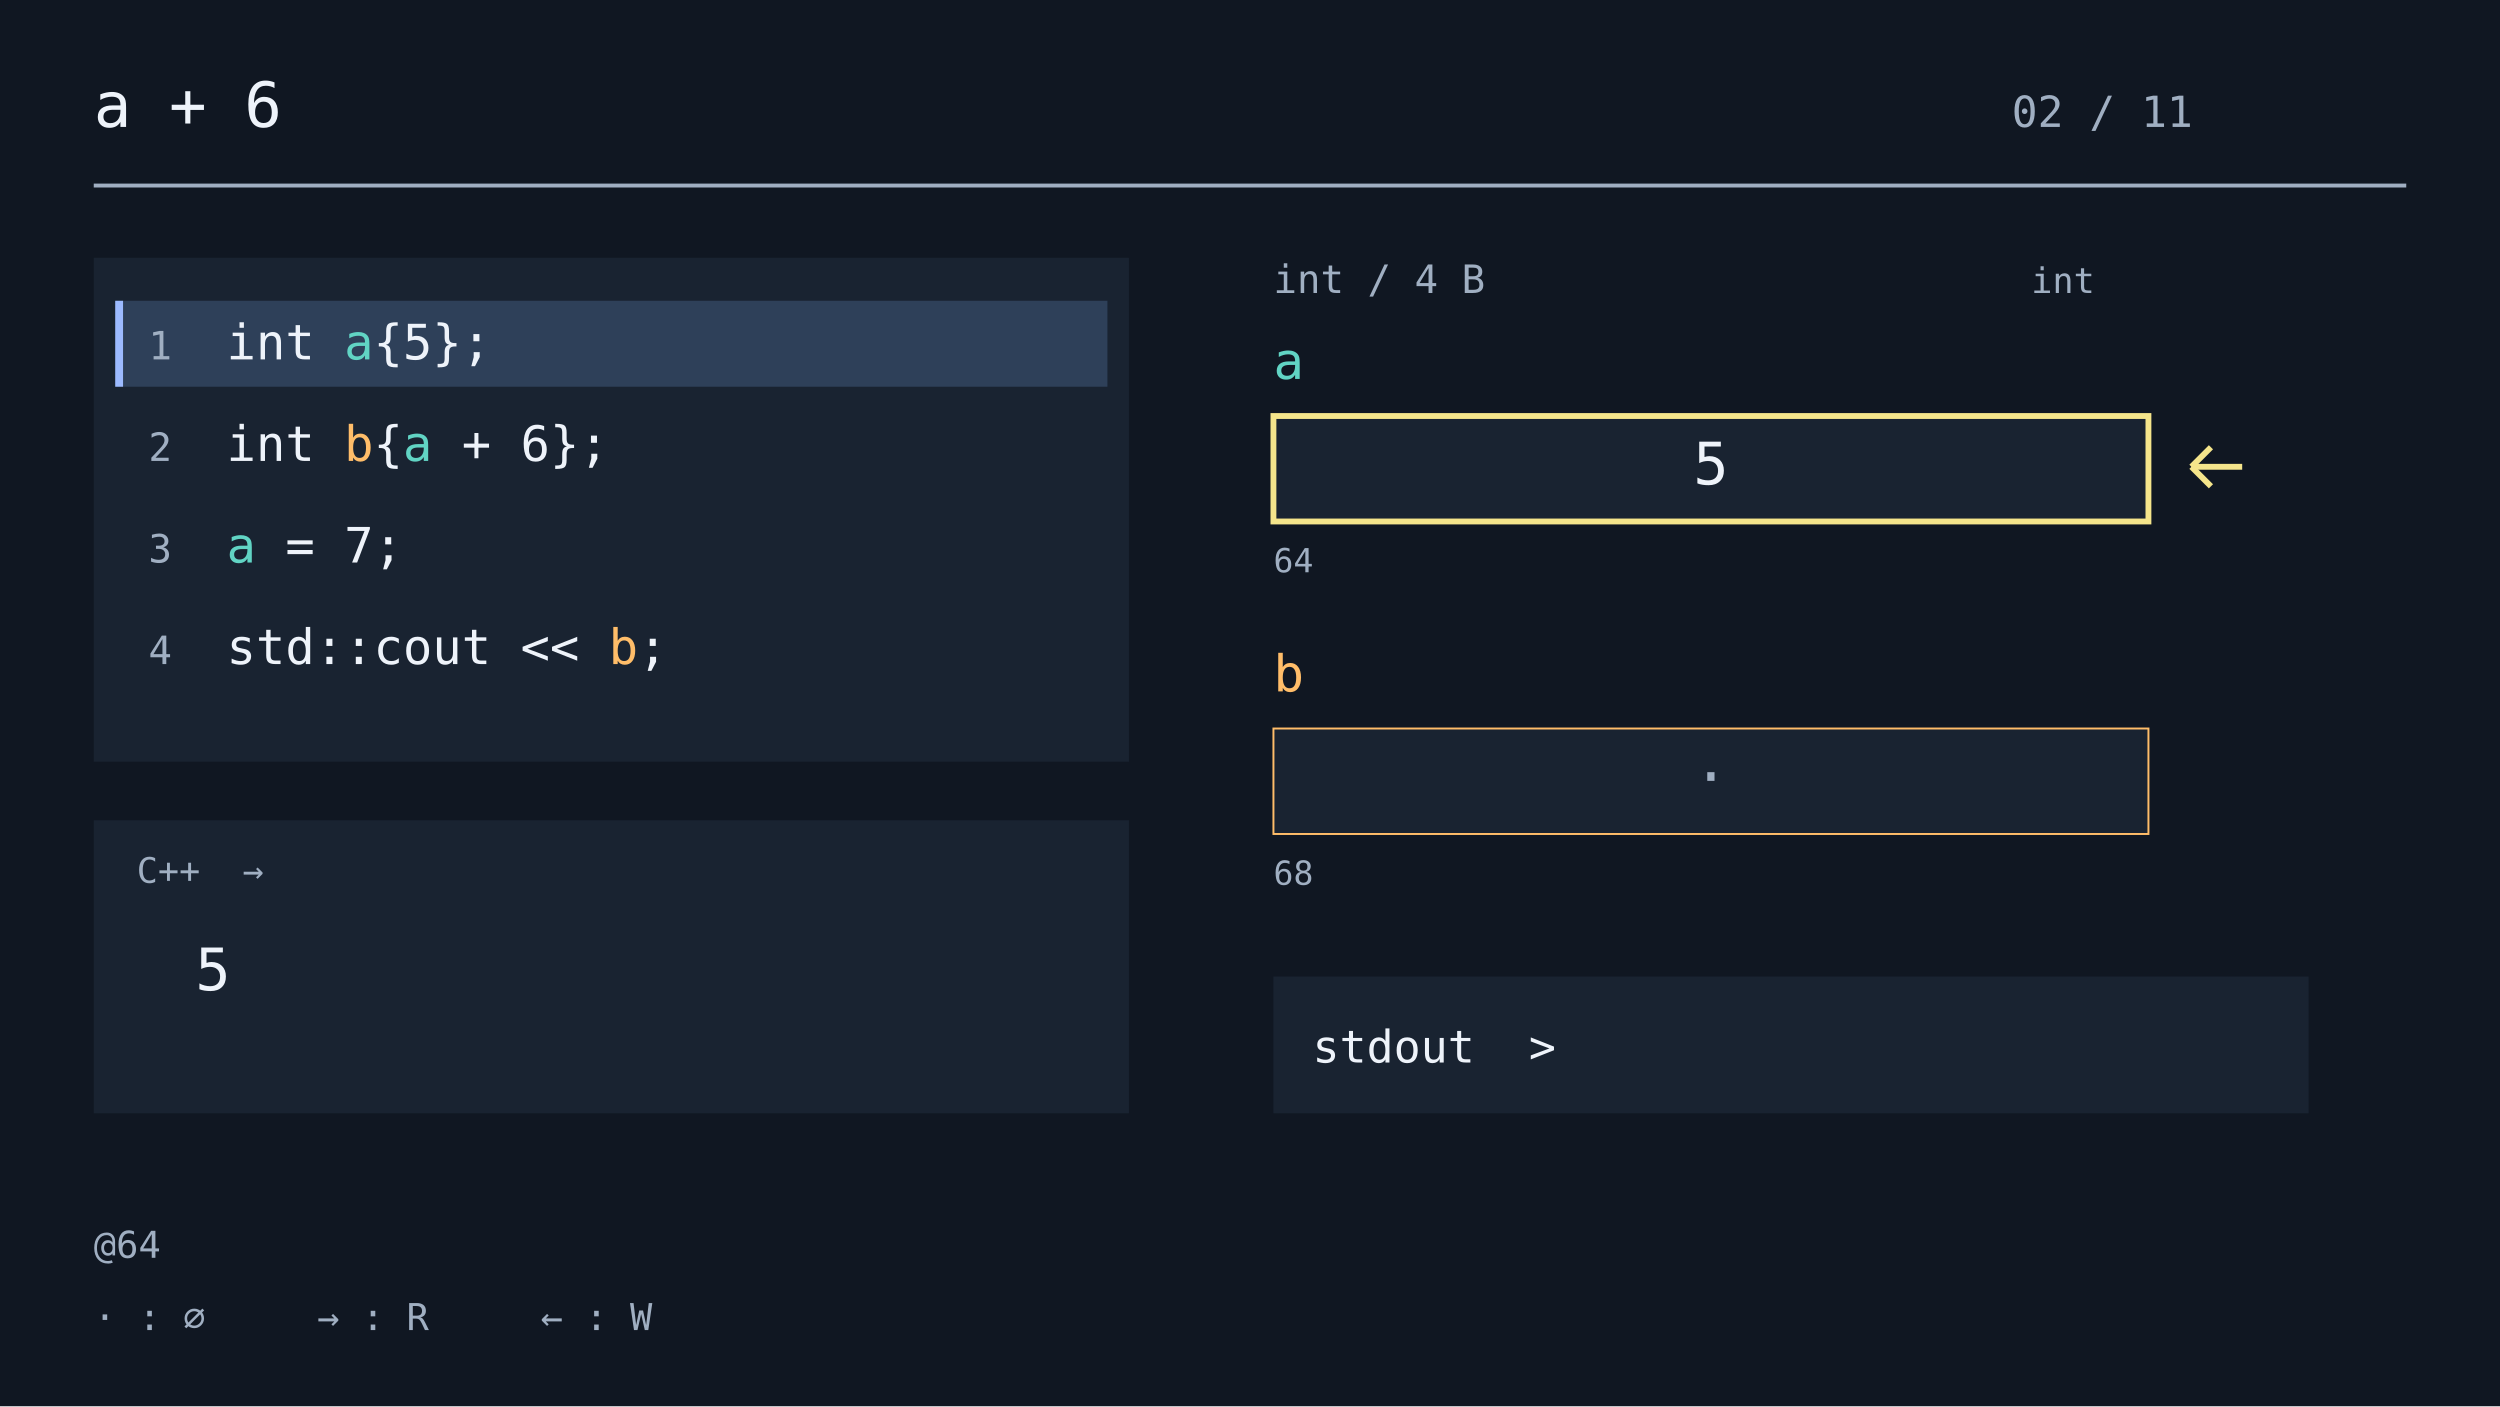
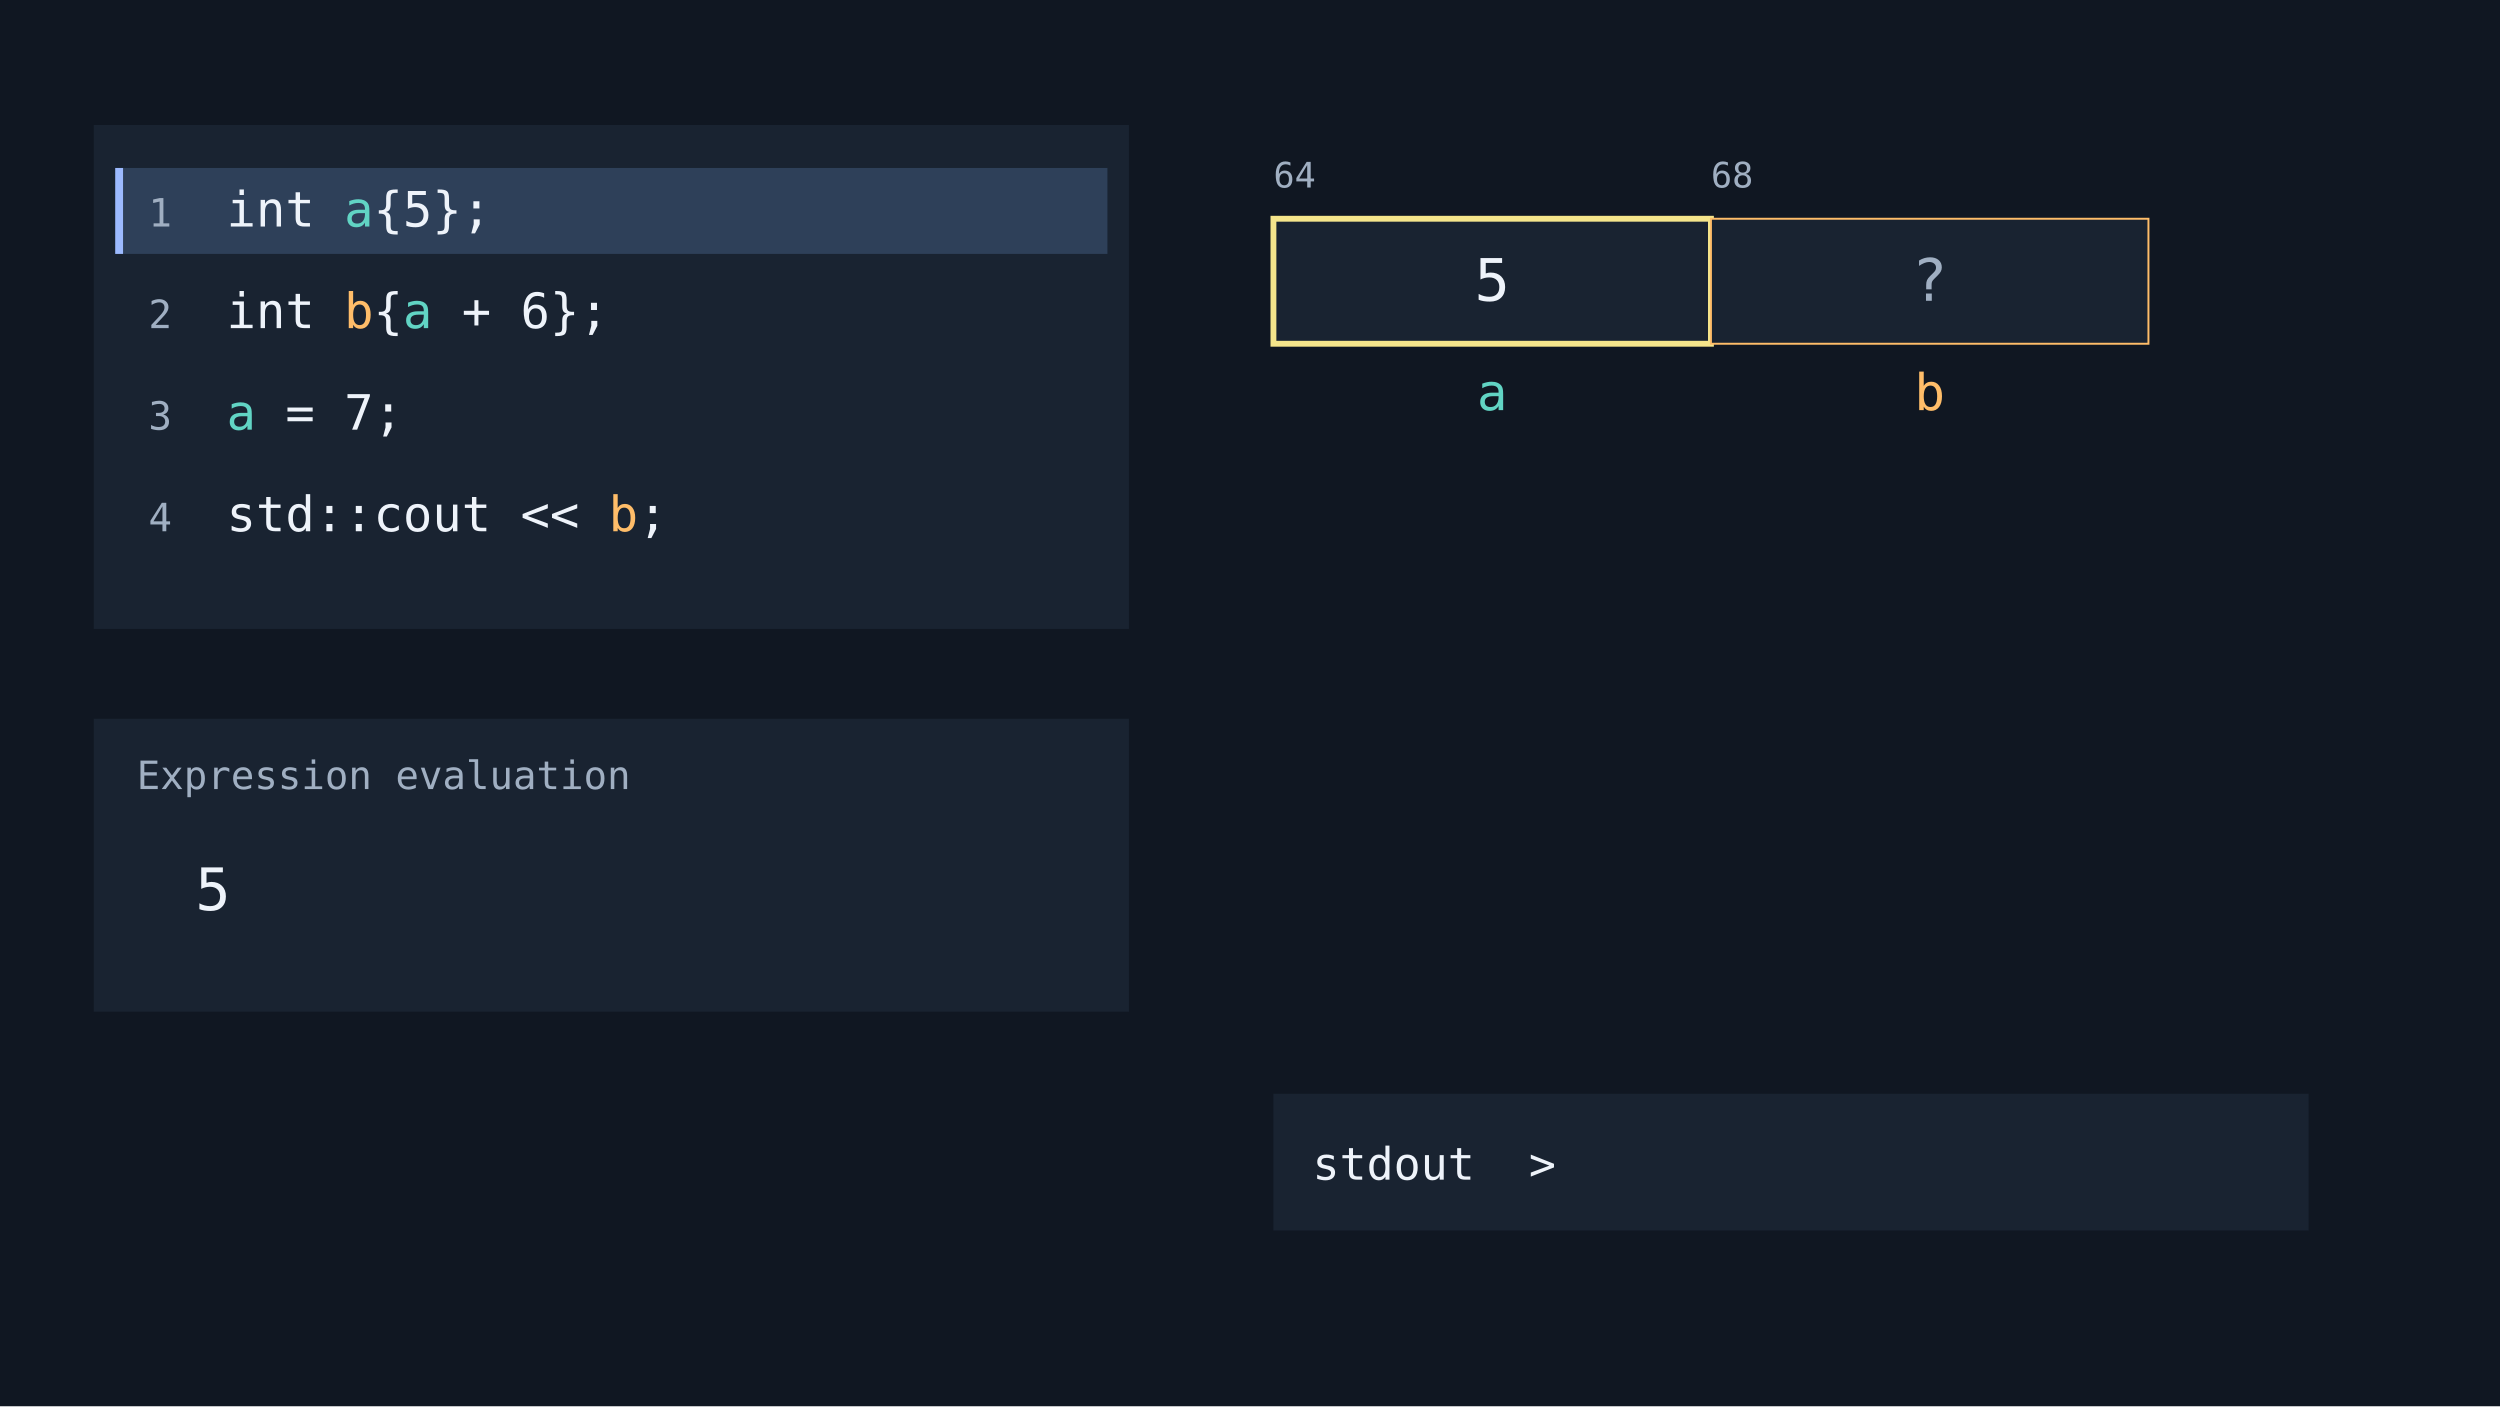
<svg xmlns="http://www.w3.org/2000/svg" viewBox="0 0 1280 720" width="1280" height="720" role="img">
  <rect x="0" y="0" width="1280" height="720" fill="#101722" stroke="none" stroke-width="1" />
-   <text x="48" y="65" font-family="DejaVu Sans Mono,monospace" font-size="32" fill="#eef3fa" xml:space="preserve">a + 6</text>
-   <text x="1030" y="65" font-family="DejaVu Sans Mono,monospace" font-size="22" fill="#a0afc2" xml:space="preserve">02 / 11</text>
-   <line x1="48" y1="95" x2="1232" y2="95" stroke="#a0afc2" stroke-width="2" />
-   <rect x="48" y="132" width="530" height="258" fill="#192331" stroke="none" stroke-width="1" />
-   <rect x="48" y="420" width="530" height="150" fill="#192331" stroke="none" stroke-width="1" />
-   <text x="70" y="452" font-family="DejaVu Sans Mono,monospace" font-size="18" fill="#a0afc2" xml:space="preserve">C++  →</text>
-   <text x="100" y="507" font-family="DejaVu Sans Mono,monospace" font-size="30" fill="#eef3fa" xml:space="preserve">5</text>
-   <text x="652" y="150" font-family="DejaVu Sans Mono,monospace" font-size="20" fill="#a0afc2" xml:space="preserve">int / 4 B</text>
-   <text x="1040" y="150" font-family="DejaVu Sans Mono,monospace" font-size="18" fill="#a0afc2" xml:space="preserve">int</text>
-   <rect x="59" y="154" width="508" height="44" fill="#2e4059" stroke="none" stroke-width="1" />
-   <rect x="59" y="154" width="4" height="44" fill="#9cbaff" stroke="none" stroke-width="1" />
-   <text x="76" y="184" font-family="DejaVu Sans Mono,monospace" font-size="20" fill="#a0afc2" xml:space="preserve">1</text>
-   <text x="116" y="184" font-family="DejaVu Sans Mono,monospace" font-size="25" fill="#eef3fa" xml:space="preserve" />
-   <text x="116.0" y="184" font-family="DejaVu Sans Mono,monospace" font-size="25" fill="#eef3fa" xml:space="preserve">int</text>
-   <text x="161.15" y="184" font-family="DejaVu Sans Mono,monospace" font-size="25" fill="#eef3fa" xml:space="preserve"> </text>
-   <text x="176.2" y="184" font-family="DejaVu Sans Mono,monospace" font-size="25" fill="#61d4c4" xml:space="preserve">a</text>
-   <text x="191.25" y="184" font-family="DejaVu Sans Mono,monospace" font-size="25" fill="#eef3fa" xml:space="preserve">{5};</text>
-   <text x="76" y="236" font-family="DejaVu Sans Mono,monospace" font-size="20" fill="#a0afc2" xml:space="preserve">2</text>
-   <text x="116" y="236" font-family="DejaVu Sans Mono,monospace" font-size="25" fill="#eef3fa" xml:space="preserve" />
-   <text x="116.0" y="236" font-family="DejaVu Sans Mono,monospace" font-size="25" fill="#eef3fa" xml:space="preserve">int</text>
-   <text x="161.15" y="236" font-family="DejaVu Sans Mono,monospace" font-size="25" fill="#eef3fa" xml:space="preserve"> </text>
-   <text x="176.2" y="236" font-family="DejaVu Sans Mono,monospace" font-size="25" fill="#ffbd69" xml:space="preserve">b</text>
-   <text x="191.25" y="236" font-family="DejaVu Sans Mono,monospace" font-size="25" fill="#eef3fa" xml:space="preserve">{</text>
-   <text x="206.3" y="236" font-family="DejaVu Sans Mono,monospace" font-size="25" fill="#61d4c4" xml:space="preserve">a</text>
-   <text x="221.35" y="236" font-family="DejaVu Sans Mono,monospace" font-size="25" fill="#eef3fa" xml:space="preserve"> + 6};</text>
-   <text x="76" y="288" font-family="DejaVu Sans Mono,monospace" font-size="20" fill="#a0afc2" xml:space="preserve">3</text>
-   <text x="116" y="288" font-family="DejaVu Sans Mono,monospace" font-size="25" fill="#eef3fa" xml:space="preserve" />
-   <text x="116.0" y="288" font-family="DejaVu Sans Mono,monospace" font-size="25" fill="#61d4c4" xml:space="preserve">a</text>
-   <text x="131.05" y="288" font-family="DejaVu Sans Mono,monospace" font-size="25" fill="#eef3fa" xml:space="preserve"> = 7;</text>
-   <text x="76" y="340" font-family="DejaVu Sans Mono,monospace" font-size="20" fill="#a0afc2" xml:space="preserve">4</text>
-   <text x="116" y="340" font-family="DejaVu Sans Mono,monospace" font-size="25" fill="#eef3fa" xml:space="preserve" />
-   <text x="116.0" y="340" font-family="DejaVu Sans Mono,monospace" font-size="25" fill="#eef3fa" xml:space="preserve">std</text>
-   <text x="161.15" y="340" font-family="DejaVu Sans Mono,monospace" font-size="25" fill="#eef3fa" xml:space="preserve">::</text>
-   <text x="191.25" y="340" font-family="DejaVu Sans Mono,monospace" font-size="25" fill="#eef3fa" xml:space="preserve">cout</text>
-   <text x="251.45" y="340" font-family="DejaVu Sans Mono,monospace" font-size="25" fill="#eef3fa" xml:space="preserve"> &lt;&lt; </text>
-   <text x="311.65" y="340" font-family="DejaVu Sans Mono,monospace" font-size="25" fill="#ffbd69" xml:space="preserve">b</text>
-   <text x="326.7" y="340" font-family="DejaVu Sans Mono,monospace" font-size="25" fill="#eef3fa" xml:space="preserve">;</text>
-   <text x="652" y="194" font-family="DejaVu Sans Mono,monospace" font-size="26" fill="#61d4c4" xml:space="preserve">a</text>
-   <rect x="652" y="213" width="448" height="54" fill="#192331" stroke="#f5e58b" stroke-width="3" />
-   <text x="866.97" y="248" font-family="DejaVu Sans Mono,monospace" font-size="30" fill="#eef3fa" xml:space="preserve">5</text>
-   <text x="652" y="293" font-family="DejaVu Sans Mono,monospace" font-size="17" fill="#a0afc2" xml:space="preserve">64</text>
-   <line x1="1148" y1="239" x2="1122" y2="239" stroke="#f5e58b" stroke-width="3" />
-   <line x1="1122" y1="239" x2="1132" y2="229" stroke="#f5e58b" stroke-width="3" />
-   <line x1="1122" y1="239" x2="1132" y2="249" stroke="#f5e58b" stroke-width="3" />
-   <text x="652" y="354" font-family="DejaVu Sans Mono,monospace" font-size="26" fill="#ffbd69" xml:space="preserve">b</text>
-   <rect x="652" y="373" width="448" height="54" fill="#192331" stroke="#ffbd69" stroke-width="1" />
-   <text x="866.97" y="408" font-family="DejaVu Sans Mono,monospace" font-size="30" fill="#a0afc2" xml:space="preserve">·</text>
-   <text x="652" y="453" font-family="DejaVu Sans Mono,monospace" font-size="17" fill="#a0afc2" xml:space="preserve">68</text>
-   <rect x="652" y="500" width="530" height="70" fill="#192331" stroke="none" stroke-width="1" />
-   <text x="672" y="544" font-family="DejaVu Sans Mono,monospace" font-size="23" fill="#eef3fa" xml:space="preserve">stdout  &gt; </text>
-   <text x="48" y="644" font-family="DejaVu Sans Mono,monospace" font-size="19" fill="#a0afc2" xml:space="preserve">@64</text>
-   <text x="48" y="681" font-family="DejaVu Sans Mono,monospace" font-size="19" fill="#a0afc2" xml:space="preserve">· : ∅     → : R     ← : W</text>
+   <rect x="48" y="64" width="530" height="258" fill="#192331" stroke="none" stroke-width="1" />
+   <rect x="48" y="368" width="530" height="150" fill="#192331" stroke="none" stroke-width="1" />
+   <text x="70" y="404" font-family="DejaVu Sans Mono,monospace" font-size="20" fill="#a0afc2" xml:space="preserve">Expression evaluation</text>
+   <text x="100" y="466" font-family="DejaVu Sans Mono,monospace" font-size="30" fill="#eef3fa" xml:space="preserve">5</text>
+   <rect x="59" y="86" width="508" height="44" fill="#2e4059" stroke="none" stroke-width="1" />
+   <rect x="59" y="86" width="4" height="44" fill="#9cbaff" stroke="none" stroke-width="1" />
+   <text x="76" y="116" font-family="DejaVu Sans Mono,monospace" font-size="20" fill="#a0afc2" xml:space="preserve">1</text>
+   <text x="116" y="116" font-family="DejaVu Sans Mono,monospace" font-size="25" fill="#eef3fa" xml:space="preserve" />
+   <text x="116.0" y="116" font-family="DejaVu Sans Mono,monospace" font-size="25" fill="#eef3fa" xml:space="preserve">int</text>
+   <text x="161.15" y="116" font-family="DejaVu Sans Mono,monospace" font-size="25" fill="#eef3fa" xml:space="preserve"> </text>
+   <text x="176.2" y="116" font-family="DejaVu Sans Mono,monospace" font-size="25" fill="#61d4c4" xml:space="preserve">a</text>
+   <text x="191.25" y="116" font-family="DejaVu Sans Mono,monospace" font-size="25" fill="#eef3fa" xml:space="preserve">{5};</text>
+   <text x="76" y="168" font-family="DejaVu Sans Mono,monospace" font-size="20" fill="#a0afc2" xml:space="preserve">2</text>
+   <text x="116" y="168" font-family="DejaVu Sans Mono,monospace" font-size="25" fill="#eef3fa" xml:space="preserve" />
+   <text x="116.0" y="168" font-family="DejaVu Sans Mono,monospace" font-size="25" fill="#eef3fa" xml:space="preserve">int</text>
+   <text x="161.15" y="168" font-family="DejaVu Sans Mono,monospace" font-size="25" fill="#eef3fa" xml:space="preserve"> </text>
+   <text x="176.2" y="168" font-family="DejaVu Sans Mono,monospace" font-size="25" fill="#ffbd69" xml:space="preserve">b</text>
+   <text x="191.25" y="168" font-family="DejaVu Sans Mono,monospace" font-size="25" fill="#eef3fa" xml:space="preserve">{</text>
+   <text x="206.3" y="168" font-family="DejaVu Sans Mono,monospace" font-size="25" fill="#61d4c4" xml:space="preserve">a</text>
+   <text x="221.35" y="168" font-family="DejaVu Sans Mono,monospace" font-size="25" fill="#eef3fa" xml:space="preserve"> + 6};</text>
+   <text x="76" y="220" font-family="DejaVu Sans Mono,monospace" font-size="20" fill="#a0afc2" xml:space="preserve">3</text>
+   <text x="116" y="220" font-family="DejaVu Sans Mono,monospace" font-size="25" fill="#eef3fa" xml:space="preserve" />
+   <text x="116.0" y="220" font-family="DejaVu Sans Mono,monospace" font-size="25" fill="#61d4c4" xml:space="preserve">a</text>
+   <text x="131.05" y="220" font-family="DejaVu Sans Mono,monospace" font-size="25" fill="#eef3fa" xml:space="preserve"> = 7;</text>
+   <text x="76" y="272" font-family="DejaVu Sans Mono,monospace" font-size="20" fill="#a0afc2" xml:space="preserve">4</text>
+   <text x="116" y="272" font-family="DejaVu Sans Mono,monospace" font-size="25" fill="#eef3fa" xml:space="preserve" />
+   <text x="116.0" y="272" font-family="DejaVu Sans Mono,monospace" font-size="25" fill="#eef3fa" xml:space="preserve">std</text>
+   <text x="161.15" y="272" font-family="DejaVu Sans Mono,monospace" font-size="25" fill="#eef3fa" xml:space="preserve">::</text>
+   <text x="191.25" y="272" font-family="DejaVu Sans Mono,monospace" font-size="25" fill="#eef3fa" xml:space="preserve">cout</text>
+   <text x="251.45" y="272" font-family="DejaVu Sans Mono,monospace" font-size="25" fill="#eef3fa" xml:space="preserve"> &lt;&lt; </text>
+   <text x="311.65" y="272" font-family="DejaVu Sans Mono,monospace" font-size="25" fill="#ffbd69" xml:space="preserve">b</text>
+   <text x="326.7" y="272" font-family="DejaVu Sans Mono,monospace" font-size="25" fill="#eef3fa" xml:space="preserve">;</text>
+   <text x="652" y="96" font-family="DejaVu Sans Mono,monospace" font-size="18" fill="#a0afc2" xml:space="preserve">64</text>
+   <text x="756.174" y="210" font-family="DejaVu Sans Mono,monospace" font-size="26" fill="#61d4c4" xml:space="preserve">a</text>
+   <rect x="652" y="112" width="224.0" height="64" fill="#192331" stroke="#f5e58b" stroke-width="3" />
+   <text x="754.97" y="154" font-family="DejaVu Sans Mono,monospace" font-size="30" fill="#eef3fa" xml:space="preserve">5</text>
+   <text x="876.0" y="96" font-family="DejaVu Sans Mono,monospace" font-size="18" fill="#a0afc2" xml:space="preserve">68</text>
+   <text x="980.174" y="210" font-family="DejaVu Sans Mono,monospace" font-size="26" fill="#ffbd69" xml:space="preserve">b</text>
+   <rect x="876.0" y="112" width="224.0" height="64" fill="#192331" stroke="#ffbd69" stroke-width="1" />
+   <text x="978.97" y="154" font-family="DejaVu Sans Mono,monospace" font-size="30" fill="#a0afc2" xml:space="preserve">?</text>
+   <rect x="652" y="560" width="530" height="70" fill="#192331" stroke="none" stroke-width="1" />
+   <text x="672" y="604" font-family="DejaVu Sans Mono,monospace" font-size="23" fill="#eef3fa" xml:space="preserve">stdout  &gt; </text>
</svg>
